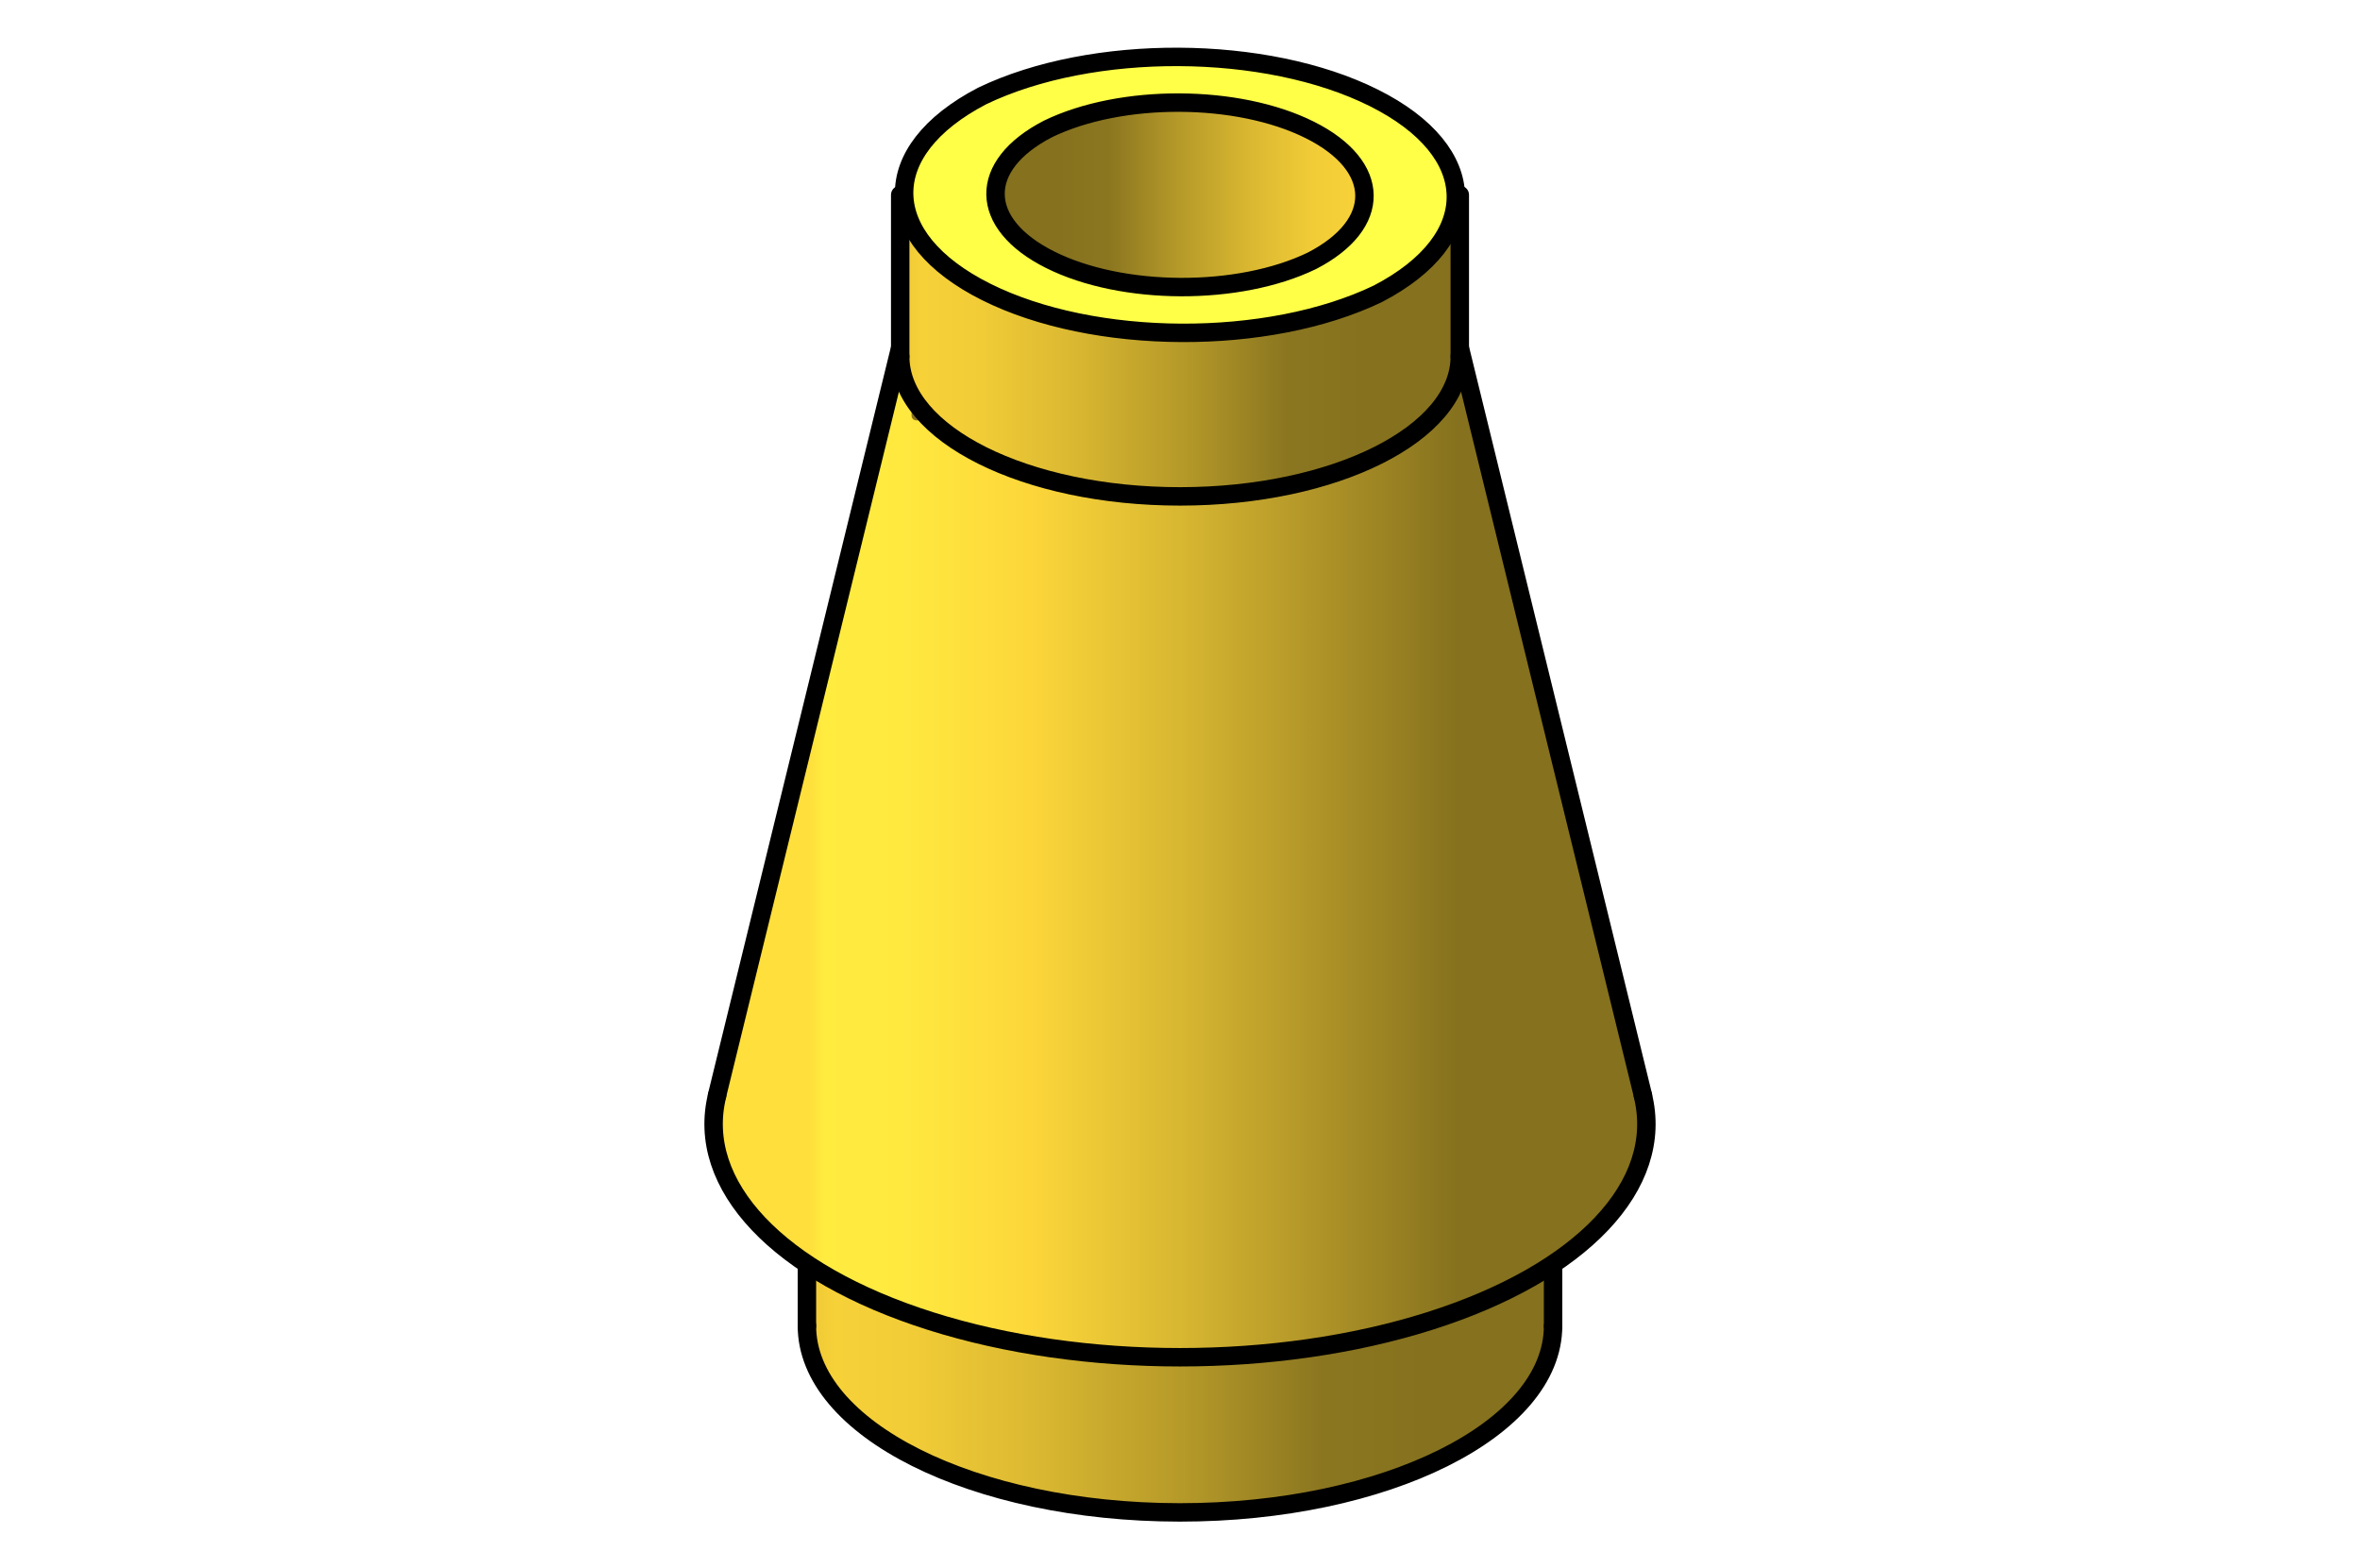
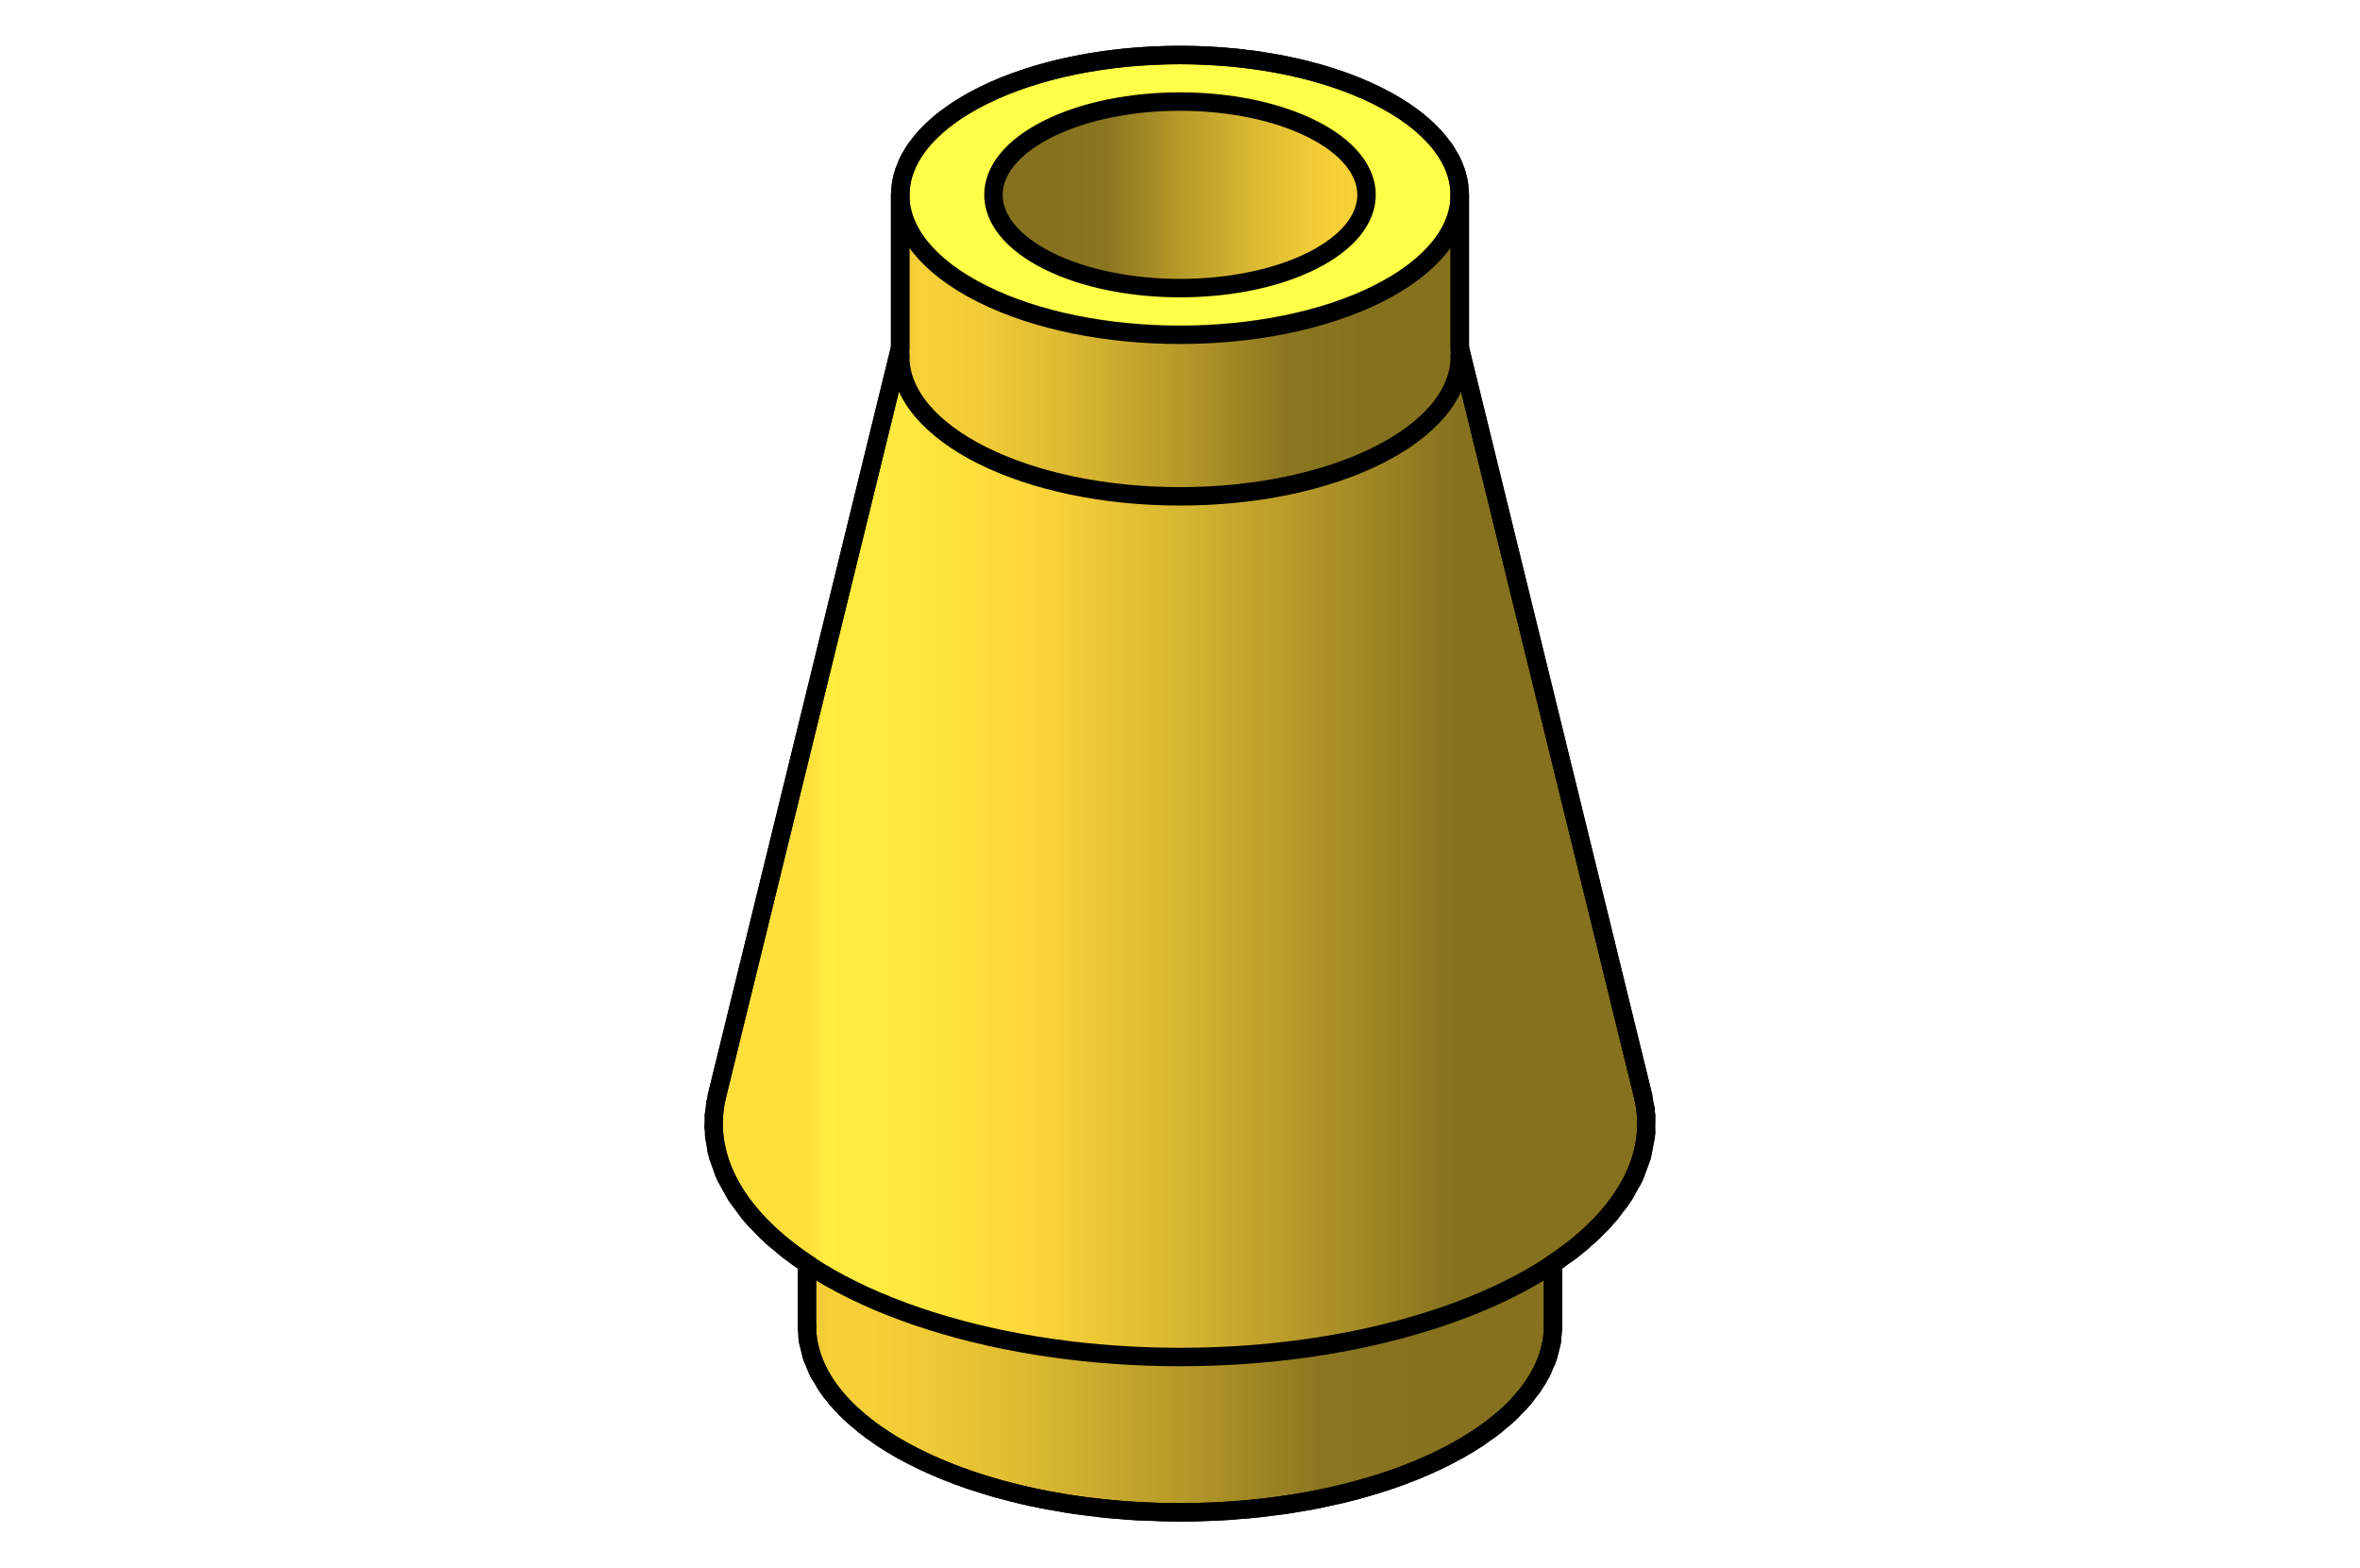
<svg xmlns="http://www.w3.org/2000/svg" viewBox="0 0 256 170" preserveAspectRatio="xMidYMid meet">
  <defs>
    <linearGradient id="g0" gradientUnits="userSpaceOnUse" x1="87.53" y1="132.86" x2="168.47" y2="132.86">
      <stop offset="0.0%" stop-color="#ecc836" />
      <stop offset="3.8%" stop-color="#f7d138" />
      <stop offset="14.6%" stop-color="#f1cc37" />
      <stop offset="30.9%" stop-color="#dab831" />
      <stop offset="50.0%" stop-color="#b69a29" />
      <stop offset="69.1%" stop-color="#8b7620" />
      <stop offset="85.4%" stop-color="#85711e" />
      <stop offset="96.2%" stop-color="#85711e" />
      <stop offset="100.0%" stop-color="#85711e" />
    </linearGradient>
-     <linearGradient id="g1" gradientUnits="userSpaceOnUse" x1="87.83" y1="77.83" x2="168.17" y2="77.83">
-       <stop offset="0.0%" stop-color="#85711e" />
-       <stop offset="5.4%" stop-color="#85711e" />
-       <stop offset="16.6%" stop-color="#85711e" />
-       <stop offset="32.1%" stop-color="#85711e" />
-       <stop offset="50.0%" stop-color="#927b21" />
-       <stop offset="67.9%" stop-color="#b29729" />
-       <stop offset="83.4%" stop-color="#c9aa2e" />
-       <stop offset="94.6%" stop-color="#d1b130" />
-       <stop offset="100.0%" stop-color="#ccad2e" />
-     </linearGradient>
-     <linearGradient id="g2" gradientUnits="userSpaceOnUse" x1="107.76" y1="56.19" x2="148.24" y2="56.19">
+     <linearGradient id="g1" gradientUnits="userSpaceOnUse" x1="107.76" y1="56.19" x2="148.24" y2="56.19">
      <stop offset="0.0%" stop-color="#85711e" />
      <stop offset="3.8%" stop-color="#85711e" />
      <stop offset="14.6%" stop-color="#85711e" />
      <stop offset="30.9%" stop-color="#8b7620" />
      <stop offset="50.0%" stop-color="#b69a29" />
      <stop offset="69.1%" stop-color="#dab831" />
      <stop offset="85.4%" stop-color="#f1cc37" />
      <stop offset="96.2%" stop-color="#f7d138" />
      <stop offset="100.0%" stop-color="#ecc836" />
    </linearGradient>
-     <linearGradient id="g3" gradientUnits="userSpaceOnUse" x1="97.65" y1="29.90" x2="158.35" y2="29.90">
+     <linearGradient id="g2" gradientUnits="userSpaceOnUse" x1="97.65" y1="29.90" x2="158.35" y2="29.90">
      <stop offset="0.0%" stop-color="#ecc836" />
      <stop offset="3.8%" stop-color="#f7d138" />
      <stop offset="14.6%" stop-color="#f1cc37" />
      <stop offset="30.9%" stop-color="#dab831" />
      <stop offset="50.0%" stop-color="#b69a29" />
      <stop offset="69.1%" stop-color="#8b7620" />
      <stop offset="85.4%" stop-color="#85711e" />
      <stop offset="96.2%" stop-color="#85711e" />
      <stop offset="100.0%" stop-color="#85711e" />
    </linearGradient>
-     <linearGradient id="g4" gradientUnits="userSpaceOnUse" x1="168.17" y1="77.83" x2="87.83" y2="77.83">
+     <linearGradient id="g3" gradientUnits="userSpaceOnUse" x1="168.17" y1="77.83" x2="87.83" y2="77.83">
      <stop offset="0.0%" stop-color="#85711e" />
      <stop offset="1.9%" stop-color="#85711e" />
      <stop offset="12.3%" stop-color="#85711e" />
      <stop offset="29.3%" stop-color="#ab9027" />
      <stop offset="50.0%" stop-color="#d8b731" />
      <stop offset="70.7%" stop-color="#fdd73a" />
      <stop offset="87.7%" stop-color="#ffe93f" />
      <stop offset="98.1%" stop-color="#ffec3f" />
      <stop offset="100.0%" stop-color="#ffdf3c" />
    </linearGradient>
  </defs>
  <g stroke-linejoin="round">
-     <path d="M 168.47 143.82 L 168.47 137.07 A 50.59 25.30 -180.00 0 1 87.53 137.06 L 87.53 143.82 A 40.47 20.24 180.00 0 0 168.47 143.82 Z" fill="url(#g0)" fill-rule="evenodd" stroke="url(#g0)" stroke-width="0.8" />
-     <path d="M 99.12 43.04 L 99.04 43.07 L 98.96 43.10 L 98.88 43.15 L 98.81 43.20 L 98.75 43.26 L 98.69 43.33 L 98.64 43.40 L 98.59 43.47 L 98.55 43.55 L 98.52 43.64 L 98.50 43.72 L 98.49 43.81 L 98.48 43.90 L 98.48 45.10 L 98.49 45.19 L 98.50 45.27 L 98.52 45.36 L 98.55 45.44 L 98.59 45.52 L 98.64 45.60 L 98.69 45.67 L 98.75 45.73 L 98.81 45.79 L 98.88 45.85 L 98.96 45.89 L 99.04 45.93 L 99.12 45.96 L 99.21 45.98 L 99.30 45.99 L 99.38 46.00 L 100.58 46.00 L 100.67 45.99 L 100.76 45.98 L 100.85 45.96 L 100.93 45.93 L 101.01 45.89 L 101.08 45.85 L 101.15 45.79 A 30.35 15.18 180.00 0 1 99.15 43.36 L 99.15 43.28 L 99.16 43.20 L 99.18 43.11 L 99.21 43.03 L 99.22 43.01 L 99.21 43.01 L 99.12 43.04 Z" fill="url(#g1)" fill-rule="evenodd" stroke="url(#g1)" stroke-width="0.8" />
-     <path d="M 147.74 23.33 L 148.24 23.33 L 148.24 21.14 A 20.24 10.12 180.00 0 0 127.19 11.03 A 20.24 10.12 180.00 0 0 107.76 21.14 L 107.76 23.33 L 108.27 23.33 A 20.24 10.12 180.00 0 0 109.86 25.63 L 109.86 25.73 L 109.98 25.73 A 20.24 10.12 180.00 0 0 111.06 26.66 L 111.06 27.53 L 111.36 27.53 L 111.45 27.52 L 111.54 27.51 L 111.62 27.49 L 111.71 27.46 L 111.79 27.42 L 111.86 27.38 L 111.94 27.32 L 111.96 27.30 A 20.24 10.12 180.00 0 0 147.74 23.33 Z" fill="url(#g2)" fill-rule="evenodd" stroke="url(#g2)" stroke-width="0.8" />
-     <path d="M 98.99 43.09 L 99.04 43.07 L 99.12 43.04 L 99.21 43.01 L 99.22 43.01 L 99.21 43.03 L 99.18 43.11 L 99.16 43.20 L 99.15 43.28 L 99.14 43.36 A 30.35 15.18 180.00 0 0 101.90 46.39 L 101.90 46.39 A 30.35 15.18 180.00 0 0 158.13 36.82 L 158.35 37.74 L 158.35 21.14 A 30.35 15.18 180.00 0 1 97.64 21.14 L 97.64 37.74 L 97.87 36.82 A 30.35 15.18 180.00 0 0 98.99 43.09 Z" fill="url(#g3)" fill-rule="evenodd" stroke="url(#g3)" stroke-width="0.8" />
-     <path d="M 101.18 45.77 L 101.16 45.79 L 101.08 45.84 L 101.01 45.89 L 100.93 45.93 L 100.84 45.96 L 100.76 45.98 L 100.67 45.99 L 100.58 46.00 L 99.38 46.00 L 99.30 45.99 L 99.21 45.98 L 99.12 45.96 L 99.04 45.93 L 98.96 45.89 L 98.88 45.84 L 98.81 45.79 L 98.75 45.73 L 98.69 45.67 L 98.64 45.60 L 98.59 45.52 L 98.55 45.44 L 98.52 45.36 L 98.50 45.27 L 98.49 45.19 L 98.48 45.10 L 98.48 43.90 L 98.49 43.81 L 98.50 43.72 L 98.52 43.64 L 98.55 43.55 L 98.59 43.47 L 98.64 43.40 L 98.69 43.33 L 98.75 43.26 L 98.81 43.20 L 98.88 43.15 L 98.96 43.10 A 30.35 15.18 180.00 0 1 97.87 36.82 L 77.78 118.83 A 50.59 25.30 -180.00 0 0 130.19 147.18 A 50.59 25.30 -180.00 0 0 178.22 118.83 L 158.13 36.82 A 30.35 15.18 180.00 0 1 101.18 45.77 Z" fill="url(#g4)" fill-rule="evenodd" stroke="url(#g4)" stroke-width="0.8" />
-     <path d="M 156.12 26.86 A 30.35 15.18 180.00 0 0 99.35 16.13 A 30.35 15.18 180.00 0 0 156.12 26.86 Z M 111.96 27.30 L 111.94 27.32 L 111.86 27.38 L 111.79 27.42 L 111.71 27.46 L 111.62 27.49 L 111.54 27.51 L 111.45 27.52 L 111.36 27.53 L 111.06 27.53 L 111.06 26.66 A 20.24 10.12 180.00 0 1 109.98 25.73 L 109.86 25.73 L 109.86 25.63 A 20.24 10.12 180.00 0 1 108.27 23.33 L 107.76 23.33 L 107.76 21.14 A 20.24 10.12 180.00 0 1 128.81 11.03 A 20.24 10.12 180.00 0 1 148.24 21.14 L 148.24 23.33 L 147.74 23.33 A 20.24 10.12 180.00 0 1 111.96 27.30 Z" fill="#ffff48" fill-rule="evenodd" stroke="#ffff48" stroke-width="0.8" />
+     <path d="M 168.47 143.82 L 168.47 137.07 A 50.59 25.30 -180.00 0 1 100.95 143.28 A 50.59 25.30 -180.00 0 1 87.53 137.06 L 87.53 143.82 A 40.47 20.24 180.00 0 0 126.37 164.04 A 40.47 20.24 180.00 0 0 168.34 145.44 A 40.47 20.24 180.00 0 0 168.47 143.82 Z" fill="url(#g0)" fill-rule="evenodd" stroke="url(#g0)" stroke-width="0.8" />
+     <path d="M 147.74 23.33 L 148.24 23.33 L 148.24 21.14 A 20.24 10.12 180.00 0 0 128.81 11.03 A 20.24 10.12 180.00 0 0 107.83 20.32 A 20.24 10.12 180.00 0 0 107.76 21.14 L 107.76 23.33 L 108.27 23.33 A 20.24 10.12 180.00 0 0 109.86 25.63 L 109.86 25.73 L 109.98 25.73 A 20.24 10.12 180.00 0 0 111.06 26.66 L 111.06 27.53 L 111.36 27.53 L 111.45 27.52 L 111.54 27.51 L 111.62 27.49 L 111.71 27.46 L 111.79 27.42 L 111.86 27.38 L 111.94 27.32 L 111.96 27.30 A 20.24 10.12 180.00 0 0 139.31 29.52 A 20.24 10.12 180.00 0 0 147.74 23.33 Z" fill="url(#g1)" fill-rule="evenodd" stroke="url(#g1)" stroke-width="0.8" />
+     <path d="M 98.99 43.09 L 99.04 43.07 L 99.12 43.04 L 99.21 43.01 L 99.22 43.01 L 99.21 43.03 L 99.18 43.11 L 99.16 43.20 L 99.15 43.28 L 99.14 43.36 A 30.35 15.18 180.00 0 0 101.90 46.39 L 101.90 46.39 A 30.35 15.18 180.00 0 0 142.49 51.99 A 30.35 15.18 180.00 0 0 158.13 36.82 L 158.35 37.74 L 158.35 21.14 A 30.35 15.18 180.00 0 1 128.21 36.30 A 30.35 15.18 180.00 0 1 97.70 21.77 A 30.35 15.18 180.00 0 1 97.64 21.14 L 97.64 37.74 L 97.87 36.82 A 30.35 15.18 180.00 0 0 98.99 43.09 Z" fill="url(#g2)" fill-rule="evenodd" stroke="url(#g2)" stroke-width="0.8" />
+     <path d="M 101.18 45.77 L 101.16 45.79 L 101.08 45.84 L 101.01 45.89 L 100.93 45.93 L 100.84 45.96 L 100.76 45.98 L 100.69 45.99 L 100.61 45.92 L 100.60 45.91 L 100.36 45.67 L 100.35 45.66 L 100.13 45.42 L 100.12 45.41 L 99.90 45.18 L 99.89 45.16 L 99.68 44.92 L 99.67 44.91 L 99.47 44.67 L 99.46 44.66 L 99.27 44.41 L 99.26 44.40 L 99.08 44.16 L 99.07 44.14 L 98.89 43.90 L 98.88 43.88 L 98.72 43.63 L 98.71 43.62 L 98.60 43.45 L 98.64 43.40 L 98.69 43.33 L 98.75 43.26 L 98.81 43.20 L 98.88 43.15 L 98.96 43.10 A 30.35 15.18 180.00 0 1 97.87 36.82 L 77.78 118.83 A 50.59 25.30 -180.00 0 0 121.43 146.99 A 50.59 25.30 -180.00 0 0 178.11 125.40 A 50.59 25.30 -180.00 0 0 178.22 118.83 L 158.13 36.82 A 30.35 15.18 180.00 0 1 131.94 53.71 A 30.35 15.18 180.00 0 1 101.18 45.77 Z" fill="url(#g3)" fill-rule="evenodd" stroke="url(#g3)" stroke-width="0.8" />
+     <path d="M 156.12 26.86 A 30.35 15.18 180.00 0 0 141.51 7.55 A 30.35 15.18 180.00 0 0 101.90 13.39 A 30.35 15.18 180.00 0 0 110.59 33.57 A 30.35 15.18 180.00 0 0 151.49 30.75 A 30.35 15.18 180.00 0 0 156.12 26.86 Z M 111.96 27.30 L 111.94 27.32 L 111.86 27.38 L 111.79 27.42 L 111.71 27.46 L 111.62 27.49 L 111.54 27.51 L 111.45 27.52 L 111.36 27.53 L 111.06 27.53 L 111.06 26.66 A 20.24 10.12 180.00 0 1 109.98 25.73 L 109.86 25.73 L 109.86 25.63 A 20.24 10.12 180.00 0 1 108.27 23.33 L 107.76 23.33 L 107.76 21.14 A 20.24 10.12 180.00 0 1 127.41 11.03 A 20.24 10.12 180.00 0 1 148.21 20.81 A 20.24 10.12 180.00 0 1 148.24 21.14 L 148.24 23.33 L 147.74 23.33 A 20.24 10.12 180.00 0 1 123.74 31.03 A 20.24 10.12 180.00 0 1 111.96 27.30 Z" fill="#ffff48" fill-rule="evenodd" stroke="#ffff48" stroke-width="0.8" />
  </g>
-   <g stroke="black" fill="none" stroke-linecap="round">
+   <defs>
+     <clipPath id="sclip">
+       <path d="M 76.47 122.73 L 76.48 123.32 L 76.66 124.28 L 76.75 124.96 L 76.85 125.29 L 76.93 125.67 L 77.40 126.96 L 77.40 126.96 L 77.62 127.62 L 77.71 127.79 L 77.78 127.98 L 78.92 130.05 L 78.99 130.18 L 79.04 130.25 L 80.61 132.38 L 80.76 132.54 L 80.87 132.68 L 81.46 133.28 L 82.57 134.44 L 82.94 134.76 L 83.21 135.03 L 83.90 135.58 L 84.86 136.40 L 85.50 136.85 L 85.97 137.23 L 86.53 137.59 L 86.53 143.86 L 86.60 144.72 L 86.61 145.20 L 86.65 145.38 L 86.67 145.61 L 86.68 145.65 L 86.68 145.69 L 86.83 146.26 L 87.09 147.33 L 87.12 147.43 L 87.14 147.47 L 87.16 147.56 L 87.43 148.19 L 87.80 149.10 L 87.88 149.24 L 87.94 149.38 L 87.99 149.45 L 88.02 149.52 L 88.31 149.97 L 88.78 150.78 L 88.91 150.96 L 89.02 151.13 L 89.20 151.36 L 89.34 151.58 L 89.64 151.92 L 90.00 152.40 L 90.21 152.61 L 90.38 152.82 L 90.77 153.21 L 91.04 153.53 L 91.25 153.71 L 91.47 153.94 L 91.76 154.19 L 92.00 154.43 L 92.56 154.89 L 92.89 155.17 L 93.11 155.37 L 93.14 155.39 L 93.17 155.41 L 93.54 155.68 L 93.87 155.95 L 94.46 156.35 L 95.09 156.81 L 95.33 156.95 L 95.50 157.08 L 95.74 157.21 L 95.98 157.38 L 96.58 157.72 L 97.21 158.11 L 97.83 158.43 L 97.83 158.43 L 97.84 158.43 L 98.21 158.65 L 98.26 158.68 L 98.31 158.70 L 98.91 158.99 L 99.53 159.31 L 100.24 159.63 L 100.86 159.92 L 101.06 160.00 L 101.20 160.07 L 101.56 160.21 L 102.03 160.42 L 102.85 160.73 L 103.58 161.02 L 104.09 161.19 L 104.45 161.34 L 104.55 161.37 L 104.68 161.42 L 105.64 161.72 L 106.49 162.00 L 106.98 162.14 L 107.49 162.30 L 107.73 162.37 L 107.93 162.43 L 108.65 162.61 L 109.53 162.85 L 109.97 162.95 L 110.42 163.07 L 111.09 163.22 L 111.60 163.34 L 112.11 163.44 L 112.71 163.57 L 113.09 163.64 L 113.46 163.72 L 114.68 163.92 L 115.43 164.06 L 115.69 164.10 L 116.00 164.15 L 116.30 164.19 L 116.59 164.24 L 118.19 164.44 L 119.37 164.59 L 119.41 164.60 L 119.57 164.61 L 119.58 164.61 L 119.80 164.64 L 121.73 164.80 L 122.80 164.89 L 122.91 164.89 L 123.06 164.90 L 123.26 164.91 L 123.41 164.92 L 124.10 164.94 L 125.59 165.00 L 126.26 165.03 L 126.30 165.03 L 126.35 165.04 L 127.00 165.04 L 127.49 165.05 L 128.30 165.04 L 129.65 165.04 L 129.70 165.03 L 129.74 165.03 L 130.33 165.01 L 130.84 164.99 L 131.57 164.97 L 132.12 164.94 L 132.94 164.90 L 133.09 164.89 L 133.21 164.89 L 134.22 164.80 L 134.84 164.75 L 135.62 164.69 L 135.87 164.66 L 136.20 164.64 L 136.41 164.61 L 136.63 164.59 L 137.81 164.44 L 139.40 164.24 L 139.50 164.23 L 139.59 164.22 L 139.78 164.18 L 140.00 164.15 L 141.13 163.96 L 142.54 163.72 L 142.92 163.64 L 143.29 163.57 L 143.37 163.56 L 143.45 163.54 L 144.10 163.39 L 144.31 163.34 L 145.58 163.07 L 146.03 162.96 L 146.47 162.85 L 146.84 162.75 L 147.17 162.67 L 147.72 162.51 L 148.51 162.30 L 149.01 162.14 L 149.51 162.00 L 150.17 161.78 L 150.70 161.63 L 150.97 161.52 L 151.32 161.42 L 151.87 161.21 L 152.41 161.02 L 153.15 160.73 L 153.98 160.41 L 153.99 160.41 L 154.00 160.41 L 154.17 160.33 L 154.58 160.15 L 155.14 159.92 L 155.76 159.63 L 156.47 159.31 L 156.79 159.15 L 157.07 159.02 L 157.34 158.87 L 157.68 158.71 L 158.19 158.41 L 158.79 158.11 L 159.40 157.73 L 159.85 157.48 L 159.92 157.43 L 160.02 157.38 L 160.42 157.11 L 160.91 156.81 L 161.53 156.35 L 162.13 155.95 L 162.23 155.87 L 162.32 155.81 L 162.54 155.62 L 162.83 155.41 L 163.44 154.89 L 164.00 154.43 L 164.24 154.20 L 164.47 154.00 L 164.50 153.97 L 164.53 153.94 L 165.11 153.33 L 165.62 152.82 L 165.79 152.61 L 166.00 152.40 L 166.13 152.22 L 166.27 152.07 L 166.55 151.67 L 166.98 151.13 L 167.09 150.96 L 167.22 150.78 L 167.47 150.36 L 167.69 150.05 L 167.84 149.74 L 168.06 149.38 L 168.12 149.24 L 168.20 149.10 L 168.49 148.37 L 168.71 147.93 L 168.75 147.76 L 168.84 147.56 L 168.87 147.47 L 168.90 147.37 L 169.18 146.25 L 169.23 146.04 L 169.31 145.74 L 169.31 145.72 L 169.31 145.72 L 169.32 145.66 L 169.33 145.60 L 169.47 143.86 L 169.47 137.60 L 169.99 137.21 L 171.14 136.40 L 171.67 135.95 L 172.14 135.59 L 172.66 135.10 L 173.43 134.44 L 174.07 133.77 L 174.59 133.28 L 174.91 132.88 L 175.38 132.38 L 176.07 131.45 L 176.57 130.84 L 176.75 130.55 L 176.99 130.22 L 177.70 128.93 L 178.09 128.28 L 178.14 128.13 L 178.22 127.98 L 179.07 125.68 L 179.07 125.65 L 179.09 125.62 L 179.13 125.35 L 179.52 123.32 L 179.53 123.12 L 179.56 122.93 L 179.54 122.21 L 179.56 120.95 L 179.50 120.56 L 179.49 120.21 L 179.34 119.54 L 179.20 118.64 L 159.35 37.62 L 159.35 21.10 L 159.35 21.03 L 159.36 20.93 L 159.31 20.56 L 159.29 20.30 L 159.26 19.84 L 159.25 19.80 L 159.25 19.76 L 159.17 19.46 L 159.15 19.22 L 159.03 18.88 L 158.92 18.39 L 158.71 17.89 L 158.60 17.55 L 158.48 17.34 L 158.37 17.07 L 158.34 17.02 L 158.33 16.97 L 158.08 16.56 L 157.90 16.25 L 157.74 15.94 L 157.68 15.87 L 157.63 15.78 L 157.56 15.68 L 157.51 15.60 L 157.17 15.18 L 156.69 14.54 L 156.63 14.48 L 156.58 14.41 L 156.52 14.35 L 156.47 14.29 L 156.08 13.90 L 155.57 13.36 L 155.38 13.20 L 155.23 13.04 L 155.18 13.01 L 155.14 12.97 L 154.81 12.70 L 154.79 12.69 L 154.79 12.69 L 154.28 12.24 L 154.02 12.05 L 153.79 11.87 L 153.60 11.74 L 153.45 11.62 L 153.17 11.44 L 152.82 11.19 L 152.47 10.97 L 152.18 10.77 L 151.79 10.55 L 151.51 10.37 L 151.38 10.30 L 151.21 10.20 L 150.77 9.97 L 150.38 9.75 L 149.93 9.54 L 149.46 9.29 L 149.41 9.27 L 149.35 9.24 L 148.99 9.08 L 148.92 9.05 L 148.44 8.82 L 148.03 8.66 L 147.58 8.46 L 147.23 8.33 L 146.99 8.22 L 146.69 8.12 L 146.35 7.98 L 145.97 7.85 L 145.57 7.70 L 144.89 7.49 L 144.45 7.33 L 144.30 7.29 L 144.12 7.23 L 143.79 7.14 L 143.46 7.03 L 142.55 6.80 L 141.78 6.58 L 141.78 6.58 L 141.76 6.58 L 141.55 6.53 L 141.53 6.53 L 141.24 6.45 L 140.15 6.22 L 139.36 6.04 L 139.15 6.01 L 138.99 5.97 L 138.98 5.97 L 138.93 5.96 L 138.64 5.91 L 137.73 5.76 L 136.84 5.61 L 136.70 5.59 L 136.59 5.57 L 136.27 5.53 L 135.99 5.49 L 135.33 5.42 L 135.04 5.38 L 134.26 5.28 L 134.21 5.28 L 134.17 5.27 L 133.47 5.22 L 132.98 5.16 L 132.46 5.13 L 131.72 5.07 L 131.69 5.07 L 131.64 5.07 L 130.79 5.04 L 130.56 5.03 L 129.92 4.99 L 129.62 4.99 L 129.24 4.97 L 129.13 4.97 L 129.00 4.97 L 128.04 4.97 L 127.19 4.97 L 126.85 4.97 L 126.80 4.97 L 126.76 4.97 L 126.56 4.98 L 126.34 4.98 L 125.46 5.03 L 124.28 5.07 L 124.00 5.10 L 123.78 5.11 L 123.73 5.11 L 123.70 5.11 L 122.91 5.18 L 121.83 5.27 L 121.44 5.32 L 121.09 5.35 L 120.91 5.38 L 120.75 5.39 L 120.21 5.47 L 119.41 5.57 L 118.97 5.64 L 118.52 5.71 L 118.14 5.78 L 117.80 5.83 L 117.47 5.90 L 117.05 5.96 L 116.53 6.08 L 116.03 6.17 L 115.45 6.30 L 114.94 6.41 L 114.85 6.43 L 114.76 6.45 L 114.16 6.61 L 113.62 6.74 L 113.12 6.88 L 112.55 7.03 L 112.38 7.09 L 112.21 7.13 L 111.80 7.27 L 111.31 7.41 L 110.90 7.55 L 110.43 7.70 L 109.98 7.87 L 109.63 7.99 L 109.41 8.08 L 109.12 8.18 L 108.79 8.32 L 108.42 8.46 L 107.69 8.78 L 107.22 8.97 L 107.15 9.01 L 107.06 9.05 L 106.81 9.17 L 106.54 9.29 L 105.79 9.68 L 105.15 10.00 L 105.07 10.05 L 105.01 10.08 L 104.92 10.14 L 104.79 10.20 L 103.97 10.70 L 103.41 11.04 L 103.30 11.11 L 103.18 11.19 L 103.09 11.25 L 103.02 11.30 L 102.70 11.54 L 102.31 11.82 L 101.83 12.16 L 101.78 12.20 L 101.73 12.24 L 101.47 12.46 L 101.26 12.62 L 100.95 12.91 L 100.58 13.23 L 100.47 13.33 L 100.42 13.37 L 100.04 13.77 L 99.75 14.04 L 99.58 14.26 L 99.31 14.54 L 99.29 14.57 L 99.25 14.61 L 98.99 14.97 L 98.78 15.24 L 98.53 15.55 L 98.47 15.65 L 98.37 15.78 L 98.32 15.87 L 98.27 15.94 L 98.03 16.36 L 97.62 17.07 L 97.61 17.10 L 97.59 17.14 L 97.55 17.23 L 97.51 17.32 L 97.34 17.78 L 97.08 18.40 L 97.04 18.58 L 96.98 18.75 L 96.97 18.76 L 96.96 18.80 L 96.91 19.07 L 96.89 19.21 L 96.75 19.76 L 96.73 19.99 L 96.69 20.22 L 96.69 20.36 L 96.67 20.50 L 96.67 20.77 L 96.64 21.10 L 96.64 37.62 L 76.80 118.64 L 76.73 119.10 L 76.61 119.53 L 76.56 120.15 L 76.44 120.95 L 76.45 121.68 L 76.41 122.25 Z" clip-rule="evenodd" />
+     </clipPath>
+   </defs>
+   <g stroke="black" fill="none" stroke-linecap="round" clip-path="url(#sclip)">
+     <path d="M 87.53 137.06 L 87.53 143.82 A 40.47 20.24 180.00 0 0 127.50 164.05 A 40.47 20.24 180.00 0 0 168.34 145.44 A 40.47 20.24 180.00 0 0 168.47 143.82 L 168.47 137.07 A 50.59 25.30 -180.00 0 0 178.22 118.83 L 158.35 37.74 L 158.35 21.14 A 30.35 15.18 180.00 0 0 128.05 5.97 A 30.35 15.18 180.00 0 0 97.67 20.80 A 30.35 15.18 180.00 0 0 97.64 21.14 L 97.64 37.74 L 77.78 118.83 A 50.59 25.30 -180.00 0 0 87.53 137.06 Z" stroke-width="2.00" stroke-linejoin="miter" stroke-miterlimit="5" />
    <line x1="168.47" y1="137.20" x2="168.47" y2="143.82" stroke-width="2.00" />
    <line x1="87.53" y1="137.20" x2="87.53" y2="143.82" stroke-width="2.00" />
    <line x1="158.35" y1="21.14" x2="158.35" y2="38.66" stroke-width="2.00" />
    <line x1="97.65" y1="21.14" x2="97.65" y2="38.66" stroke-width="2.00" />
    <line x1="158.39" y1="37.88" x2="178.22" y2="118.83" stroke-width="2.00" />
    <line x1="77.78" y1="118.83" x2="97.61" y2="37.88" stroke-width="2.00" />
-     <path d="M 168.47 143.84 A 40.47 20.24 180.00 1 1 87.53 143.79" stroke-width="2.00" />
-     <path d="M 178.21 118.83 A 50.59 25.30 -180.00 1 1 77.79 118.83" stroke-width="2.00" />
-     <path d="M 158.35 38.65 A 30.35 15.18 180.00 1 1 97.65 38.68" stroke-width="2.00" />
-     <path d="M 142.31 28.29 A 20.24 10.12 180.00 0 0 113.69 13.98 A 20.24 10.12 180.00 0 0 142.31 28.29" stroke-width="2.00" />
-     <path d="M 149.46 31.87 A 30.35 15.18 180.00 0 0 106.54 10.41 A 30.35 15.18 180.00 0 0 149.46 31.87" stroke-width="2.00" />
+     <path d="M 168.47 143.82 A 40.47 20.24 180.00 0 1 128.00 164.05 A 40.47 20.24 180.00 0 1 87.53 143.82" stroke-width="2.00" />
+     <path d="M 178.22 118.83 A 50.59 25.30 -180.00 0 1 155.05 143.28 A 50.59 25.30 -180.00 0 1 100.95 143.28 A 50.59 25.30 -180.00 0 1 77.78 118.83" stroke-width="2.00" />
+     <path d="M 158.35 38.66 A 30.35 15.18 180.00 0 1 128.00 53.84 A 30.35 15.18 180.00 0 1 97.65 38.66" stroke-width="2.00" />
+     <path d="M 142.31 28.29 A 20.24 10.12 180.00 0 0 142.31 13.98 A 20.24 10.12 180.00 0 0 113.69 13.98 A 20.24 10.12 180.00 0 0 113.69 28.29 A 20.24 10.12 180.00 0 0 142.31 28.29" stroke-width="2.00" />
+     <path d="M 149.46 31.87 A 30.35 15.18 180.00 0 0 149.46 10.41 A 30.35 15.18 180.00 0 0 106.54 10.41 A 30.35 15.18 180.00 0 0 106.54 31.87 A 30.35 15.18 180.00 0 0 149.46 31.87" stroke-width="2.00" />
  </g>
</svg>
